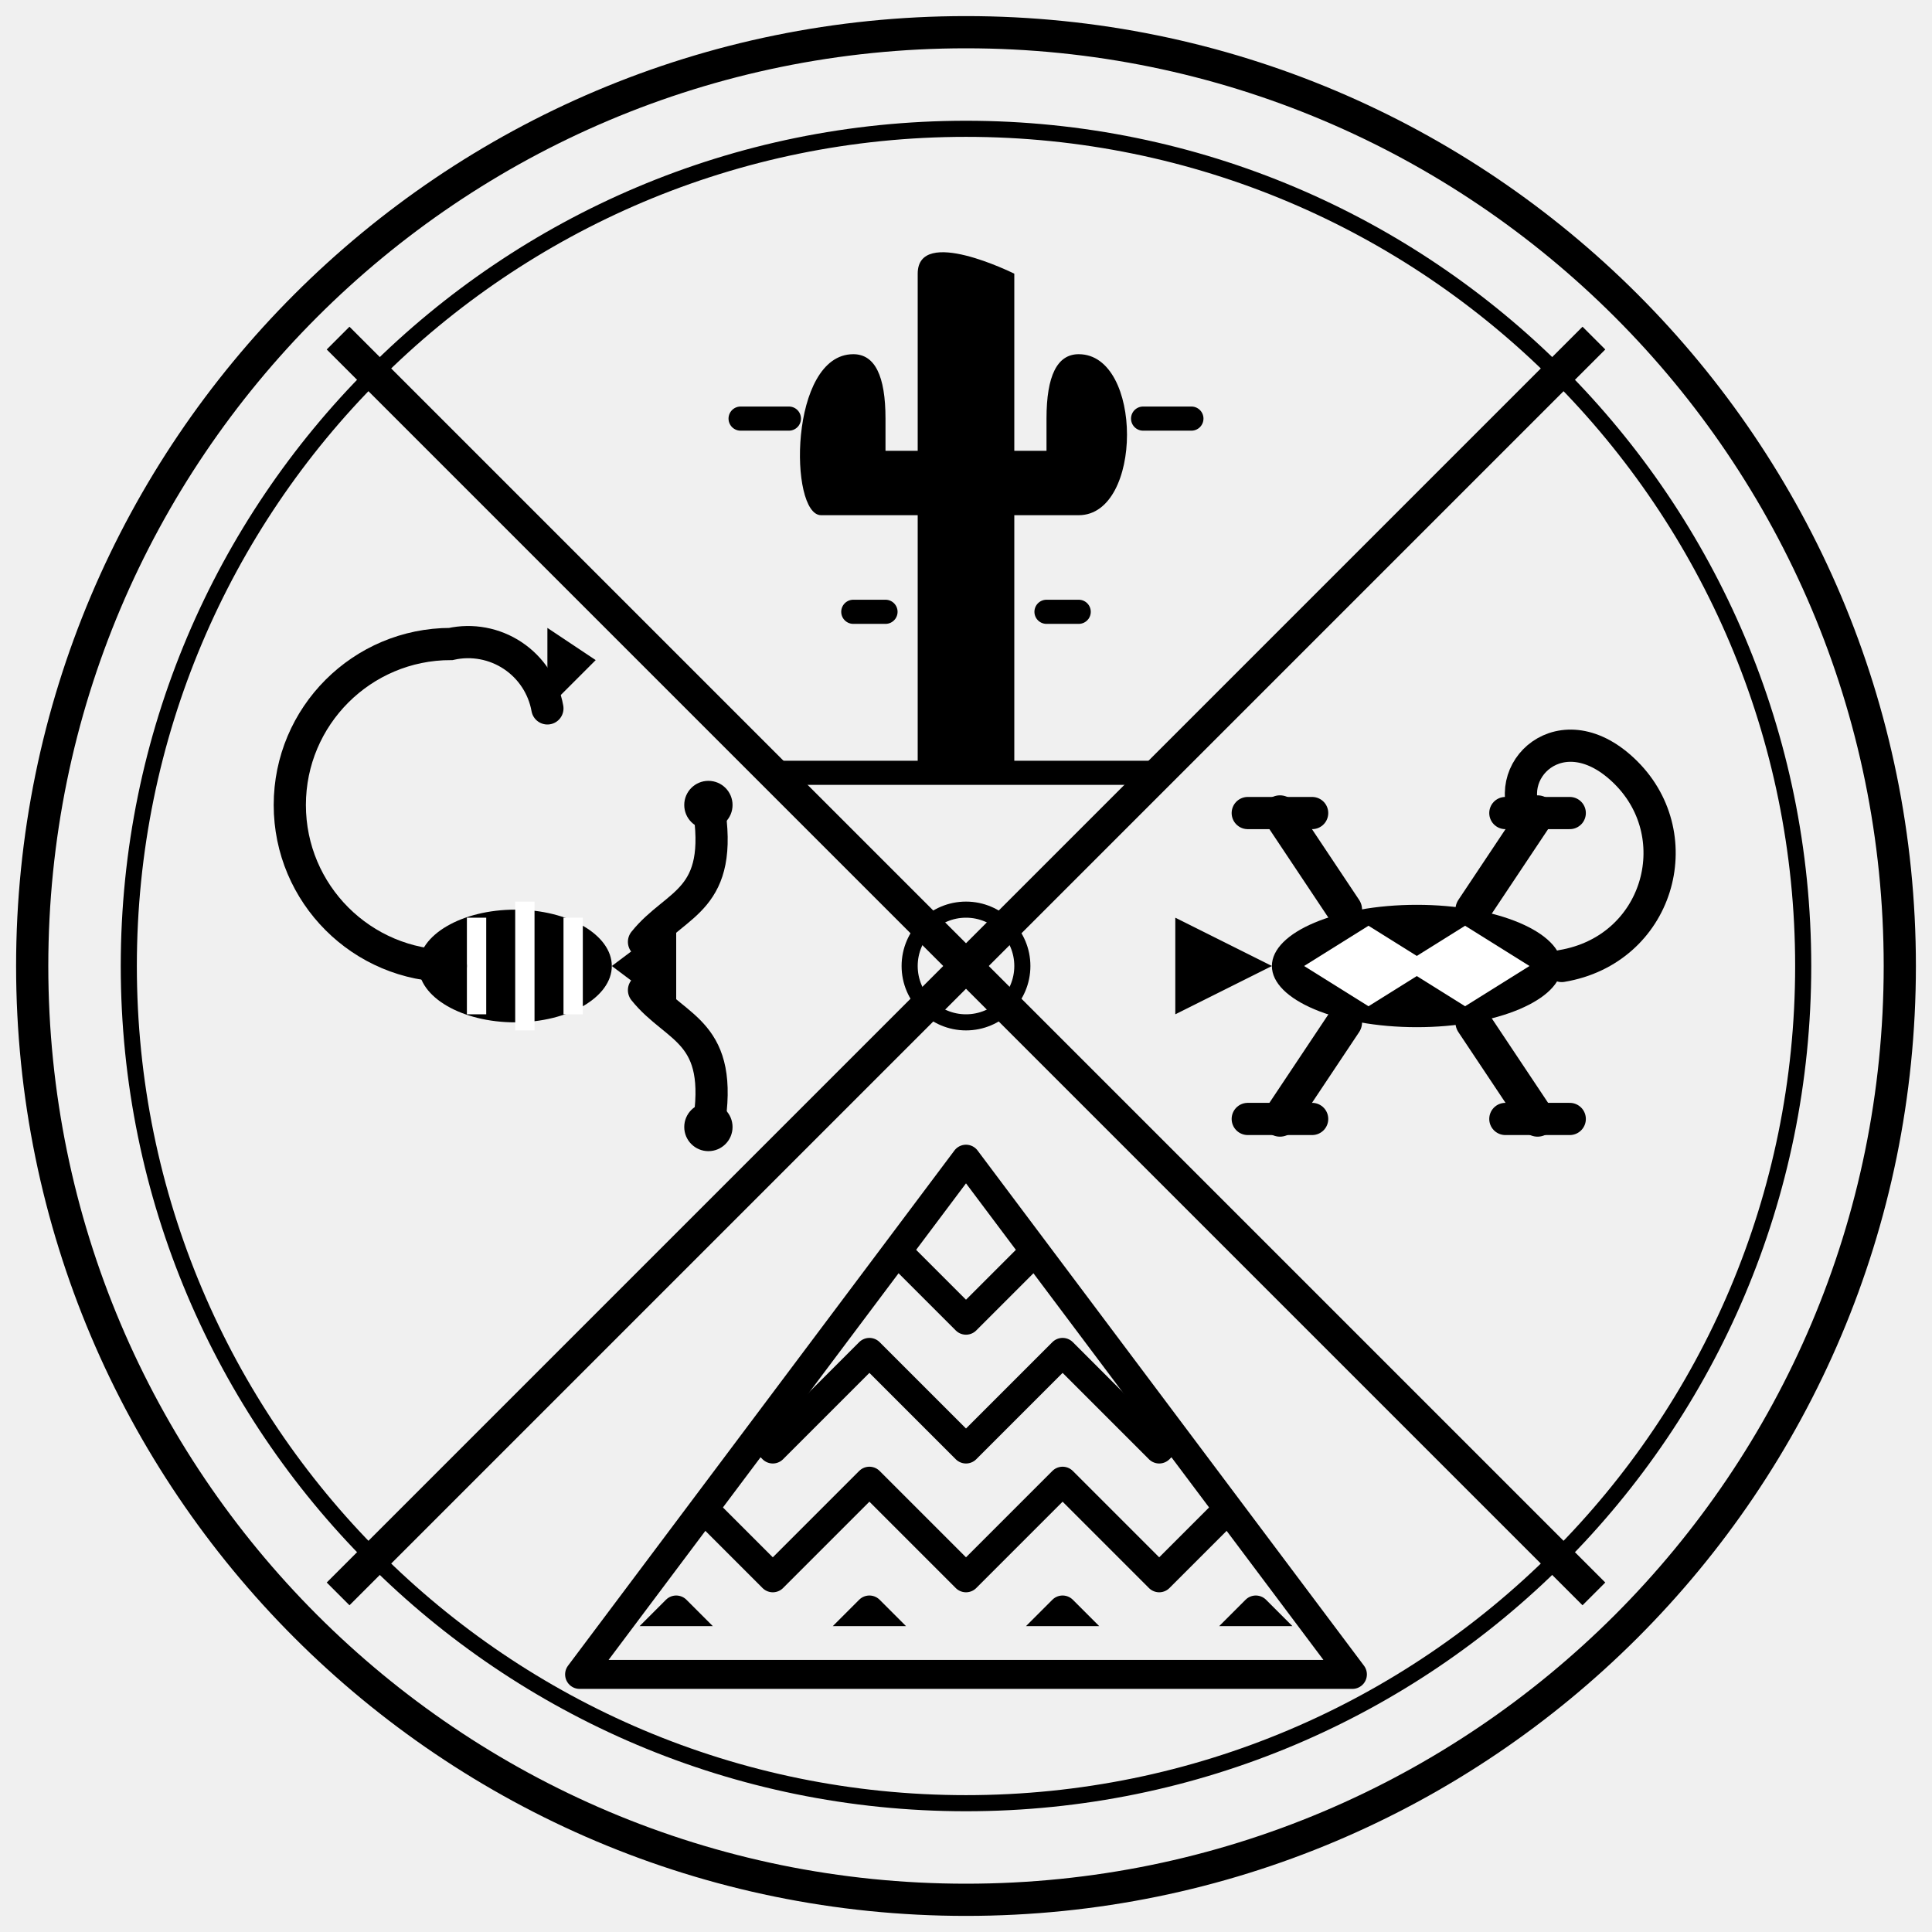
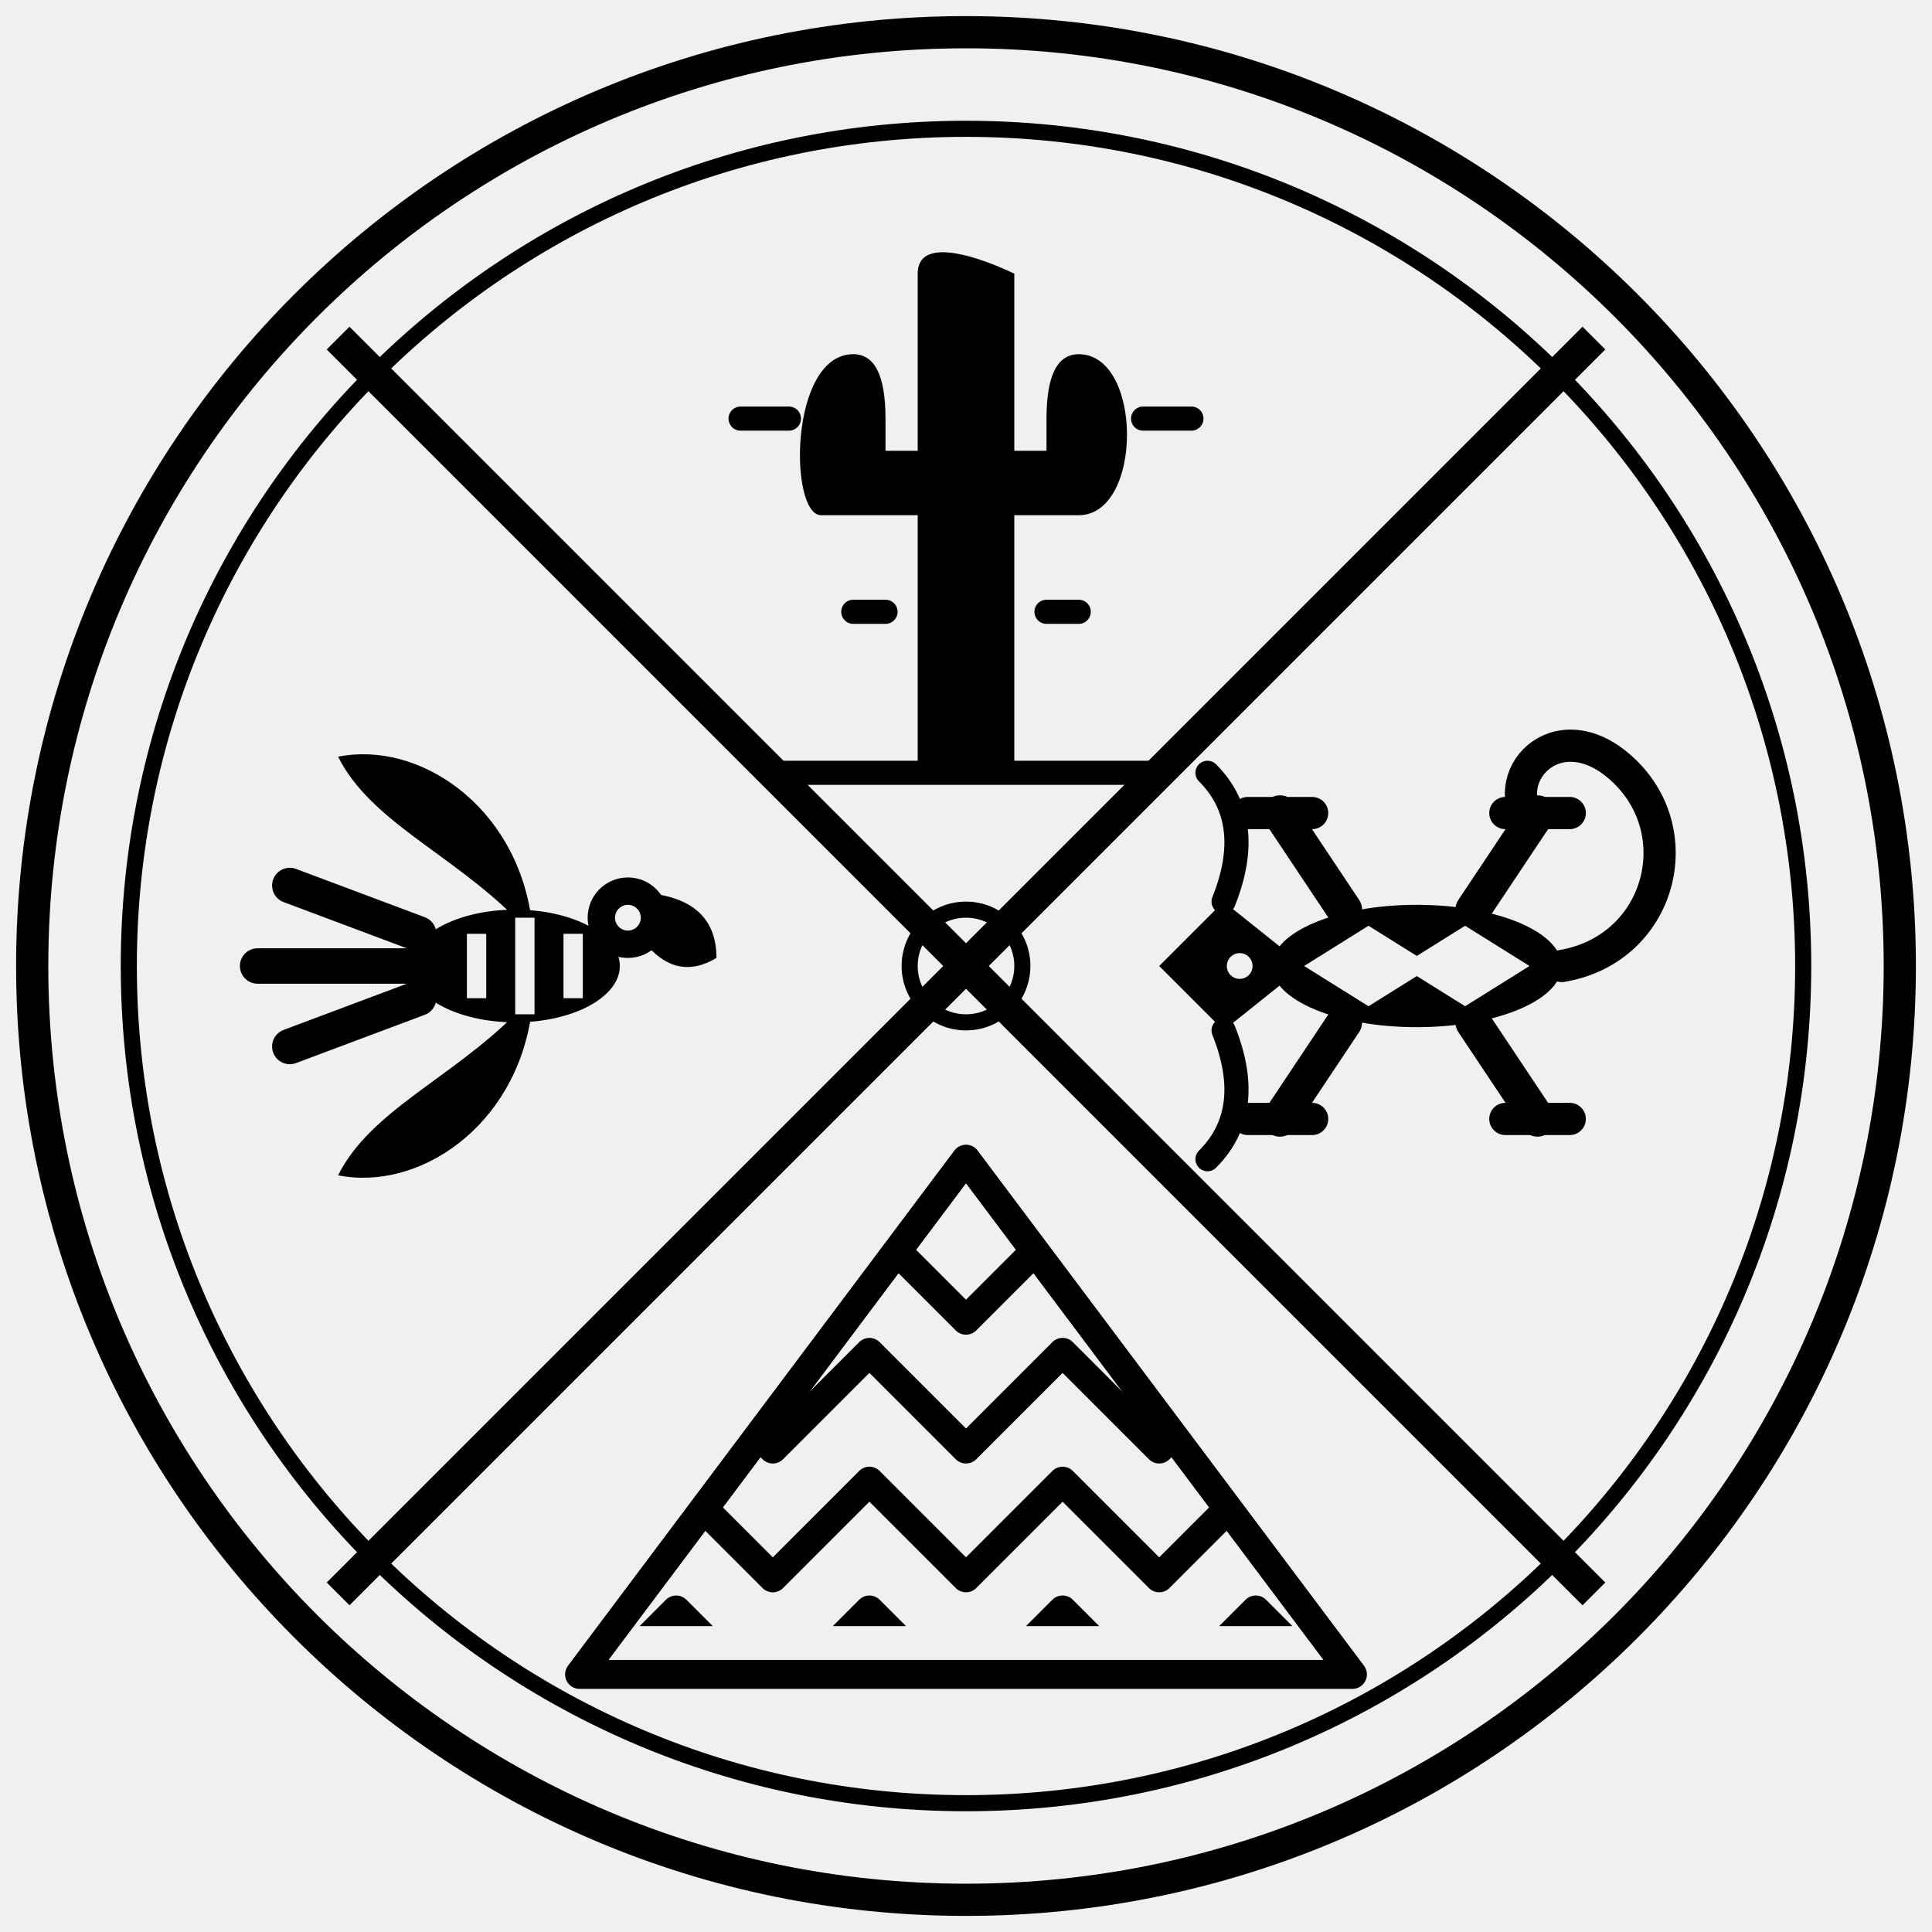
<svg xmlns="http://www.w3.org/2000/svg" width="120" height="120" viewBox="0 0 120 120" fill="none">
+   <defs>
+     <mask id="gecko-mask">
+       <rect x="0" y="0" width="120" height="120" fill="white" />
+       <path d="M 81 60 L 85 57.5 L 89 60 L 85 62.5 Z" fill="black" />
+       <path d="M 87 60 L 91 57.5 L 95 60 L 91 62.5 Z" fill="black" />
+       <circle cx="77" cy="60" r="0.8" fill="black" />
+     </mask>
+     <mask id="bird-mask">
+       <rect x="0" y="0" width="120" height="120" fill="white" />
+       <rect x="29" y="58" width="1.2" height="4" fill="black" />
+       <rect x="32" y="57" width="1.2" height="6" fill="black" />
+       <rect x="35" y="58" width="1.2" height="4" fill="black" />
+       <circle cx="39" cy="57" r="0.8" fill="black" />
+     </mask>
+     <clipPath id="bottom-triangle">
+       <polygon points="60,73.5 38.5,101 81.5,101" />
+     </clipPath>
+   </defs>
  <circle cx="60" cy="60" r="58" stroke="currentColor" stroke-width="2" fill="none" />
  <circle cx="60" cy="60" r="52" stroke="currentColor" stroke-width="1" fill="none" />
  <line x1="21" y1="21" x2="99" y2="99" stroke="currentColor" stroke-width="2" />
  <line x1="99" y1="21" x2="21" y2="99" stroke="currentColor" stroke-width="2" />
  <circle cx="60" cy="60" r="3.5" stroke="currentColor" stroke-width="1" fill="none" />
  <g fill="currentColor">
    <path d="M 57 48 V 32 H 51 C 49 32 49 22 53 22 Q 55 22 55 26 V 28 H 57 V 17 C 57 14 63 17 63 17 V 28 H 65 V 26 Q 65 22 67 22 C 71 22 71 32 67 32 H 63 V 48 Z" />
    <path d="M 49 26 H 46 M 71 26 H 74 M 55 38 H 53 M 65 38 H 67" stroke="currentColor" stroke-width="1.5" stroke-linecap="round" />
    <line x1="48" y1="48" x2="72" y2="48" stroke="currentColor" stroke-width="1.5" stroke-linecap="round" />
  </g>
-   <g fill="currentColor">
-     <ellipse cx="32" cy="60" rx="6" ry="3.5" />
-     <rect x="29" y="57" width="1.2" height="6" fill="#ffffff" stroke="none" />
-     <rect x="32" y="56" width="1.2" height="8" fill="#ffffff" stroke="none" />
-     <rect x="35" y="57" width="1.2" height="6" fill="#ffffff" stroke="none" />
-     <path d="M 38 60 L 42 57 L 42 63 Z" />
-     <path d="M 40 58.5 C 42 56 45 56 44 50" stroke="currentColor" stroke-width="2" stroke-linecap="round" fill="none" />
-     <path d="M 40 61.5 C 42 64 45 64 44 70" stroke="currentColor" stroke-width="2" stroke-linecap="round" fill="none" />
-     <circle cx="44" cy="50" r="1.5" />
-     <circle cx="44" cy="70" r="1.5" />
-     <path d="M 28 60 A 10 10 0 0 1 28 40 A 5 5 0 0 1 34 44" stroke="currentColor" stroke-width="2" fill="none" stroke-linecap="round" />
-     <path d="M 34 44 L 37 41 L 34 39 Z" />
+   <g fill="currentColor" mask="url(#bird-mask)">
+     <ellipse cx="32" cy="60" rx="6.5" ry="3.5" />
+     <circle cx="39" cy="57" r="2.5" />
+     <path d="M 40.5 55.5 Q 44.5 56 44.5 59.5 Q 42 61 40 58.5 Z" />
+     <path d="M 33 57 C 32 50 26 46 21 47 C 23 51 28 53 32 57" />
+     <path d="M 33 63 C 32 70 26 74 21 73 C 23 69 28 67 32 63" />
+   </g>
+   <g stroke="currentColor" stroke-width="2.2" stroke-linecap="round">
+     <path d="M 26 58 L 18 55" />
+     <path d="M 26 60 L 16 60" />
+     <path d="M 26 62 L 18 65" />
  </g>
  <g fill="currentColor">
-     <ellipse cx="88" cy="60" rx="9" ry="3.8" />
-     <path d="M 81 60 L 85 57.5 L 89 60 L 85 62.5 Z" fill="#ffffff" stroke="none" />
-     <path d="M 87 60 L 91 57.5 L 95 60 L 91 62.5 Z" fill="#ffffff" stroke="none" />
-     <path d="M 79 60 L 73 57 L 73 63 Z" />
+     <ellipse cx="88" cy="60" rx="9" ry="3.8" mask="url(#gecko-mask)" />
+     <path d="M 81 60 L 76 56 L 72 60 L 76 64 Z" mask="url(#gecko-mask)" />
+     <path d="M 76 56 Q 78 51 75 48" stroke="currentColor" stroke-width="1.5" stroke-linecap="round" fill="none" />
+     <path d="M 76 64 Q 78 69 75 72" stroke="currentColor" stroke-width="1.5" stroke-linecap="round" fill="none" />
    <path d="M 83.5 56.5 L 79.5 50.5 M 83.5 63.5 L 79.5 69.5" stroke="currentColor" stroke-width="2.2" stroke-linecap="round" />
    <path d="M 91.5 56.5 L 95.5 50.5 M 91.5 63.5 L 95.5 69.5" stroke="currentColor" stroke-width="2.2" stroke-linecap="round" />
    <line x1="77.5" y1="50.5" x2="81.5" y2="50.5" stroke="currentColor" stroke-width="2" stroke-linecap="round" />
    <line x1="77.5" y1="69.5" x2="81.5" y2="69.5" stroke="currentColor" stroke-width="2" stroke-linecap="round" />
    <line x1="93.5" y1="50.5" x2="97.5" y2="50.5" stroke="currentColor" stroke-width="2" stroke-linecap="round" />
    <line x1="93.5" y1="69.5" x2="97.5" y2="69.5" stroke="currentColor" stroke-width="2" stroke-linecap="round" />
    <path d="M 97 60 C 103 59 105 52 101 48 C 97 44 93 48 95 51" stroke="currentColor" stroke-width="2" fill="none" stroke-linecap="round" />
  </g>
-   <defs>
-     <clipPath id="bottom-triangle">
-       <polygon points="60,73.5 38.5,101 81.5,101" />
-     </clipPath>
-   </defs>
  <polygon points="60,72 36,104 84,104" stroke="currentColor" stroke-width="1.8" stroke-linejoin="round" fill="none" />
  <g clip-path="url(#bottom-triangle)" stroke="currentColor" stroke-width="1.8" stroke-linecap="round" stroke-linejoin="round" fill="none">
    <path d="M 30 76 L 36 82 L 42 76 L 48 82 L 54 76 L 60 82 L 66 76 L 72 82 L 78 76 L 84 82 L 90 76" />
    <path d="M 30 84 L 36 90 L 42 84 L 48 90 L 54 84 L 60 90 L 66 84 L 72 90 L 78 84 L 84 90 L 90 84" />
    <path d="M 30 92 L 36 98 L 42 92 L 48 98 L 54 92 L 60 98 L 66 92 L 72 98 L 78 92 L 84 98 L 90 92" />
    <path d="M 30 100 L 36 106 L 42 100 L 48 106 L 54 100 L 60 106 L 66 100 L 72 106 L 78 100 L 84 106 L 90 100" />
  </g>
</svg>
